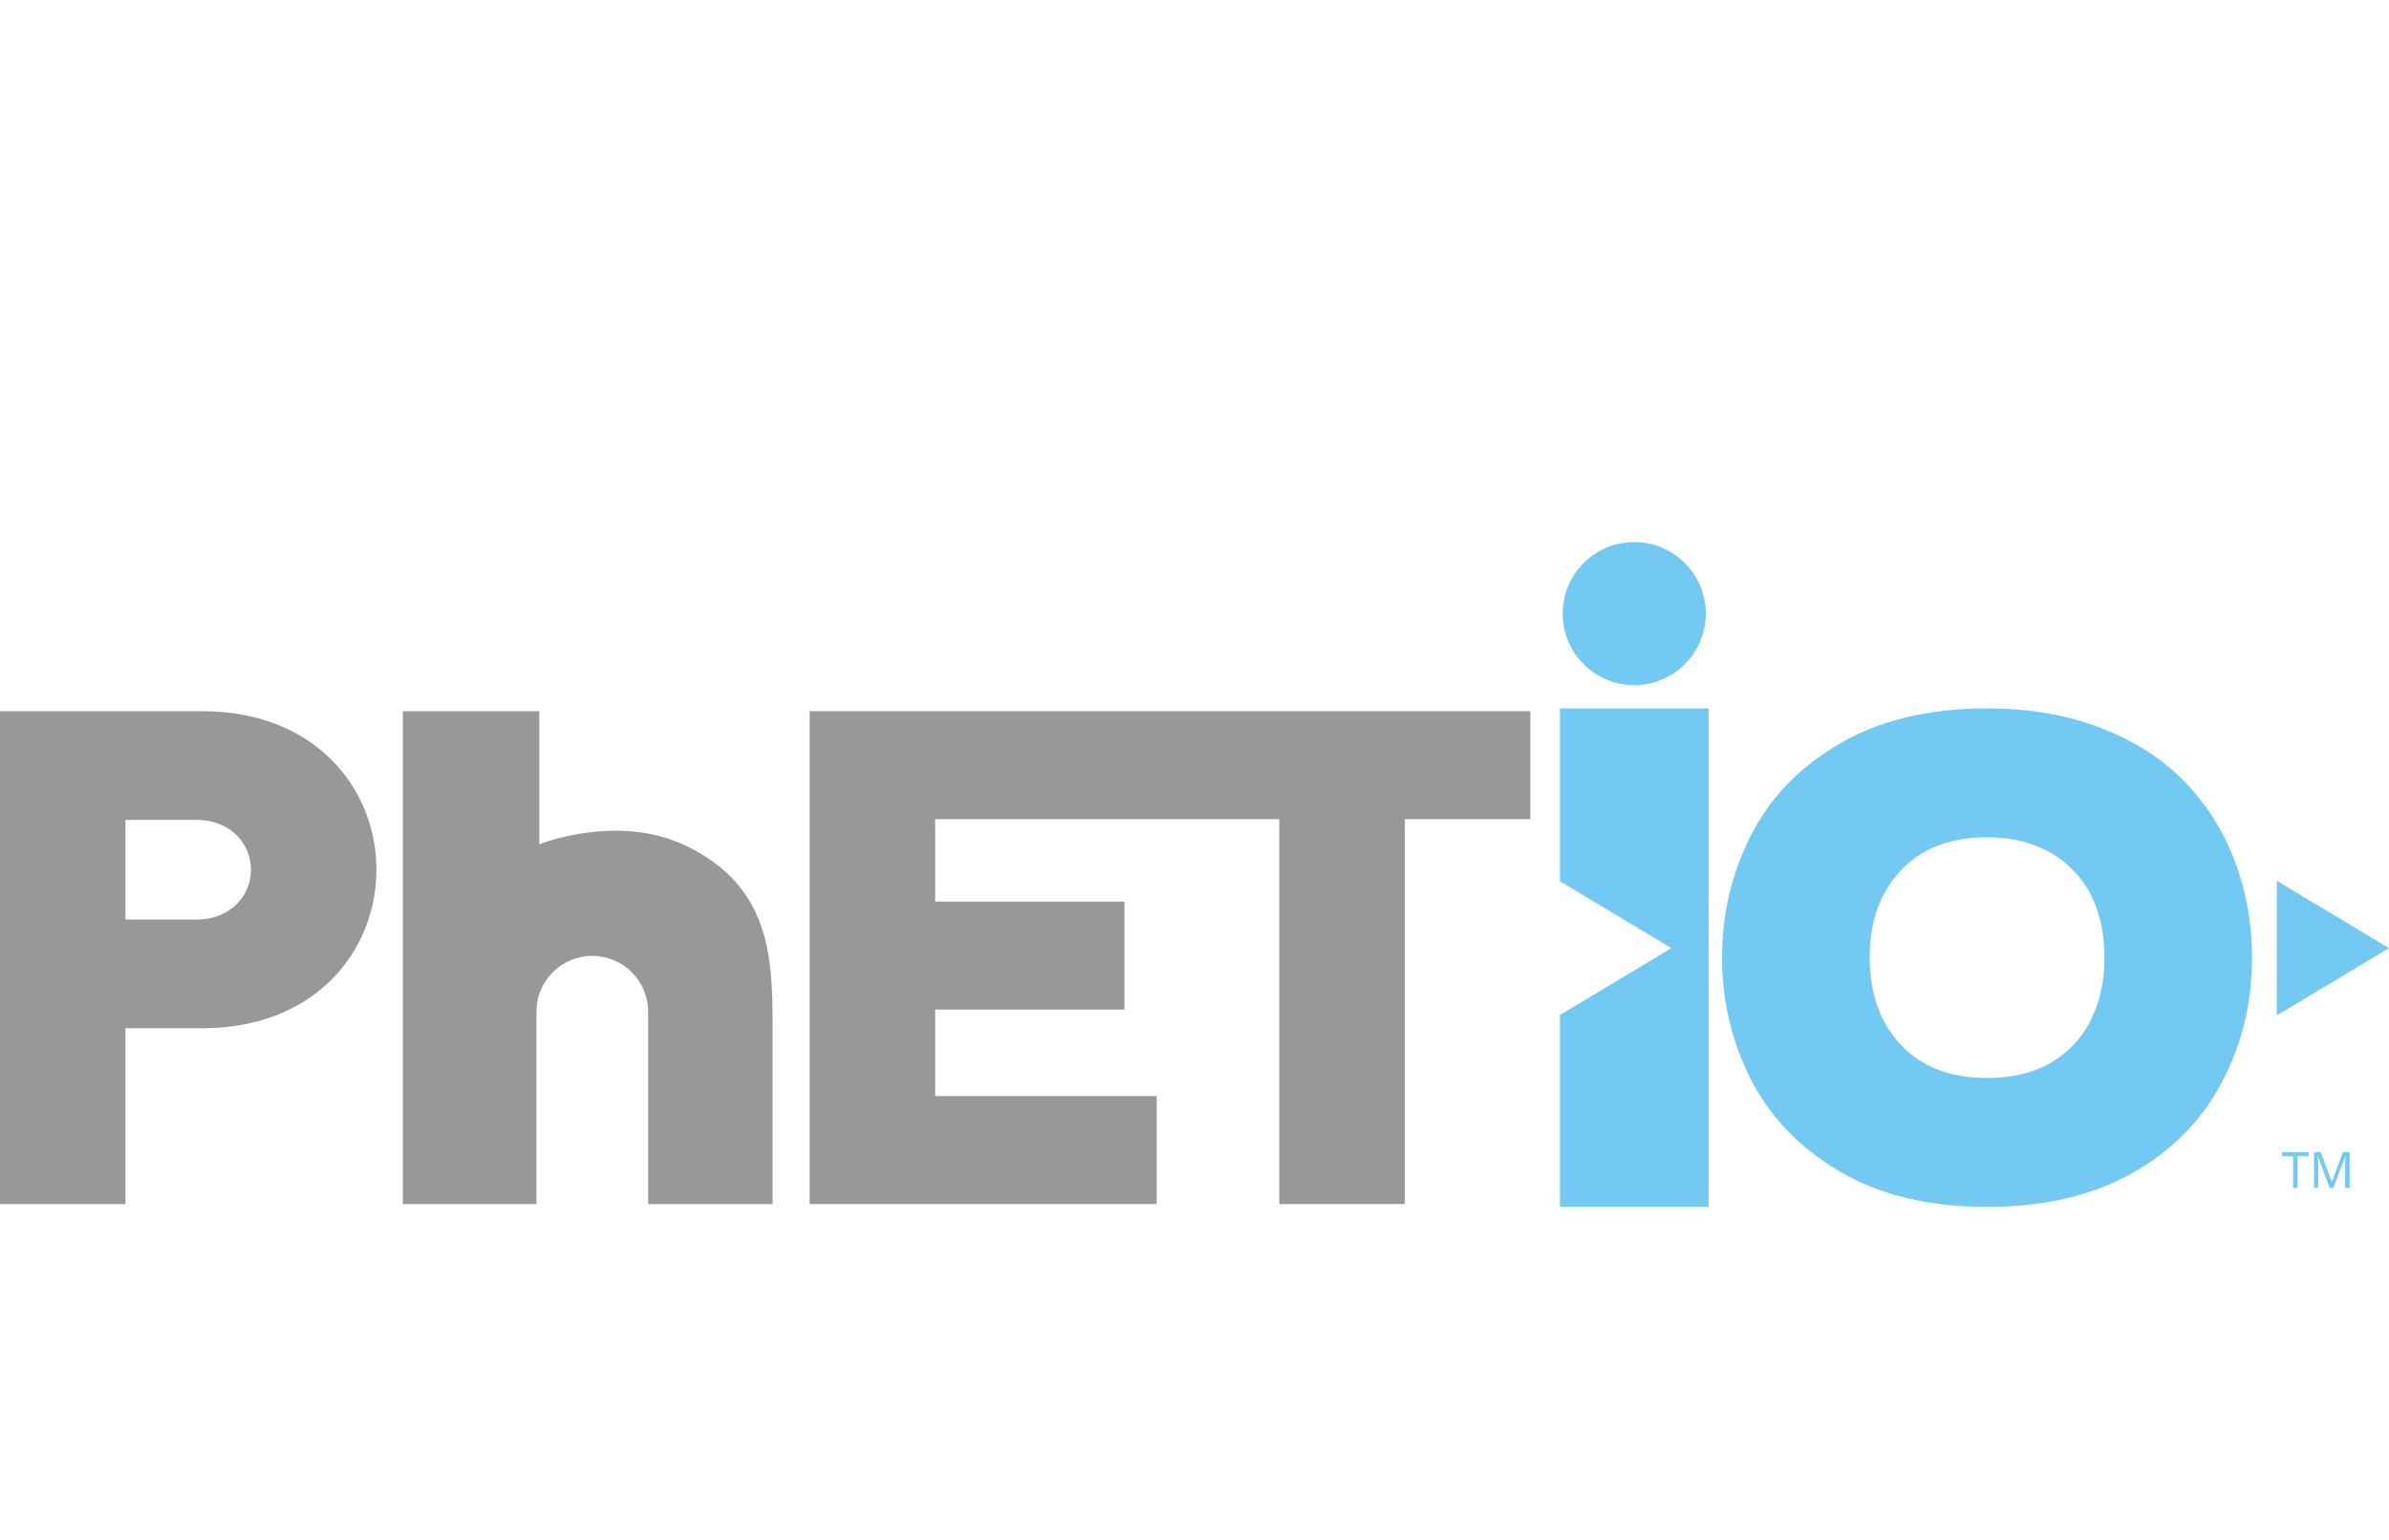
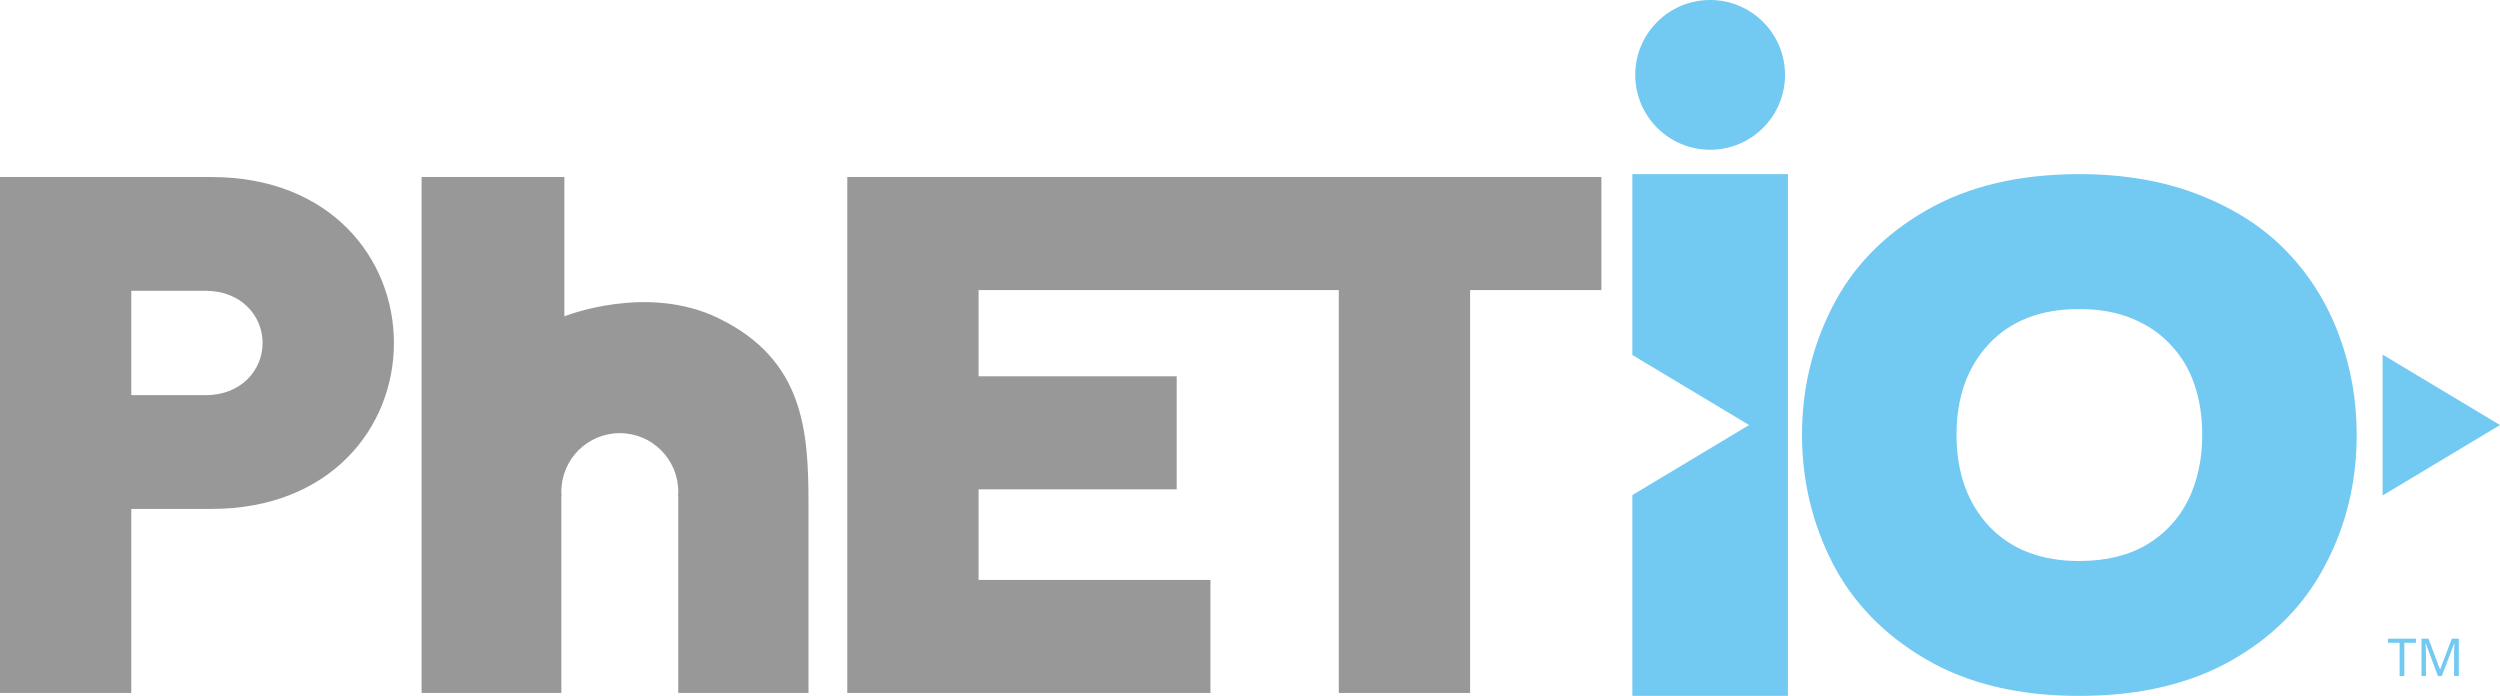
- <svg xmlns="http://www.w3.org/2000/svg" version="1.1" id="Layer_1" x="0px" y="0px" width="273.164px" height="176.034px" viewBox="115.92 132.26 273.164 76.034" enable-background="new 115.92 132.26 273.164 76.034" xml:space="preserve">
+ <svg xmlns="http://www.w3.org/2000/svg" version="1.1" id="Layer_1" x="0px" y="0px" width="273.164px" height="76.036px" viewBox="115.92 194.259 273.164 76.036" enable-background="new 115.92 194.259 273.164 76.036" xml:space="preserve">
  <g transform="translate(0,12)">
    <g transform="matrix(1 0 0 1 0 100)">
-       <polygon fill="#72C9F1" points="310.961,107.976 294.599,107.976 294.599,86.533 296.127,85.617 307.654,78.701 296.127,71.785   294.599,70.869 294.599,51.601 310.961,51.601  " />
-       <polygon fill="none" stroke="#72C9F1" stroke-width="0.637" stroke-miterlimit="3.864" points="310.961,107.976 294.599,107.976   294.599,86.533 296.127,85.617 307.654,78.701 296.127,71.785 294.599,70.869 294.599,51.601 310.961,51.601  " />
-       <path fill="#72C9F1" d="M356.867,79.77c0-2.06-0.294-3.935-0.877-5.625c-0.585-1.716-1.475-3.195-2.669-4.438   c-1.17-1.268-2.604-2.244-4.308-2.932c-1.703-0.712-3.673-1.069-5.908-1.069c-4.271,0-7.626,1.295-10.065,3.882   c-2.44,2.588-3.659,5.982-3.659,10.182c0,4.199,1.219,7.605,3.659,10.221c2.464,2.589,5.819,3.883,10.065,3.883   c2.921,0,5.412-0.596,7.471-1.783c2.06-1.215,3.622-2.879,4.691-4.992C356.333,84.958,356.867,82.515,356.867,79.77z    M373.107,79.77c0,5.123-1.144,9.838-3.432,14.143c-2.262,4.306-5.643,7.725-10.141,10.26s-9.977,3.804-16.43,3.804   c-6.533,0-12.061-1.32-16.584-3.962c-4.524-2.641-7.891-6.113-10.103-10.419c-2.187-4.305-3.278-8.912-3.278-13.825   c0-4.94,1.092-9.548,3.278-13.827c2.185-4.305,5.54-7.764,10.063-10.38c4.551-2.641,10.091-3.96,16.623-3.961   c4.879,0,9.225,0.753,13.038,2.259c3.836,1.505,6.987,3.552,9.454,6.14c2.465,2.563,4.332,5.56,5.604,8.993   C372.471,72.4,373.106,75.993,373.107,79.77z" />
-       <path fill="none" stroke="#72C9F1" stroke-width="0.637" stroke-miterlimit="3.864" d="M356.867,79.77   c0-2.06-0.294-3.935-0.877-5.625c-0.585-1.716-1.475-3.195-2.669-4.438c-1.17-1.268-2.604-2.244-4.308-2.932   c-1.703-0.712-3.673-1.069-5.908-1.069c-4.271,0-7.626,1.295-10.065,3.882c-2.44,2.588-3.659,5.982-3.659,10.182   c0,4.199,1.219,7.605,3.659,10.221c2.464,2.589,5.819,3.883,10.065,3.883c2.921,0,5.412-0.596,7.471-1.783   c2.06-1.215,3.622-2.879,4.691-4.992C356.333,84.958,356.867,82.515,356.867,79.77z M373.107,79.77   c0,5.123-1.144,9.838-3.432,14.143c-2.262,4.306-5.643,7.725-10.141,10.26s-9.977,3.804-16.43,3.804   c-6.533,0-12.061-1.32-16.584-3.962c-4.524-2.641-7.891-6.113-10.103-10.419c-2.187-4.305-3.278-8.912-3.278-13.825   c0-4.94,1.092-9.548,3.278-13.827c2.185-4.305,5.54-7.764,10.063-10.38c4.551-2.641,10.091-3.96,16.623-3.961   c4.879,0,9.225,0.753,13.038,2.259c3.836,1.505,6.987,3.552,9.454,6.14c2.465,2.563,4.332,5.56,5.604,8.993   C372.471,72.4,373.106,75.993,373.107,79.77z" />
-       <polygon fill="#72C9F1" points="376.812,71.94 378.299,72.832 388.08,78.701 378.299,84.568 376.812,85.461  " />
-       <polygon fill="none" stroke="#72C9F1" stroke-width="1.06" stroke-miterlimit="3.864" points="376.787,71.94 378.273,72.832   388.055,78.701 378.273,84.568 376.787,85.461  " />
-       <path fill="#989898" d="M144.614,69.734c0,2.929-2.296,5.701-6.232,5.701h-8.116V64.033h8.117   C142.318,64.033,144.614,66.804,144.614,69.734z M158.962,69.734c0-9.264-6.969-18.132-19.922-18.132h-23.12v56.374h14.346v-20.11   h8.773C151.993,87.865,158.962,78.998,158.962,69.734z" />
-       <polygon fill="#989898" points="248.18,107.976 208.5,107.976 208.5,51.601 247.854,51.601 290.896,51.601 290.896,63.954   276.551,63.954 276.551,107.976 262.203,107.976 262.203,63.954 248.18,63.954 222.846,63.954 222.846,73.375 244.491,73.375   244.491,85.727 222.846,85.727 222.846,95.625 248.18,95.625  " />
-       <circle fill="#72C9F1" cx="302.78" cy="40.441" r="8.181" />
-       <path fill="#989898" d="M194.44,67.033c-7.868-3.837-16.853-0.21-16.853-0.21V51.601h-15.601v56.374h15.271V86.457h0.024   c-0.012-0.158-0.024-0.317-0.024-0.48c0-3.528,2.861-6.389,6.388-6.389c3.525,0,6.386,2.86,6.386,6.389   c0,0.163-0.012,0.322-0.024,0.48h0.024v21.518h14.231c0,0,0,1.7,0-20.641C204.262,79.275,203.743,71.57,194.44,67.033z" />
-       <text transform="matrix(1 0 0 1 376.7871 106.123)" fill="#72C9F1" font-family="'ArialMT'" font-size="5.705">TM</text>
+       <polygon fill="#72C9F1" points="310.961,157.976 294.6,157.976 294.6,136.533 296.127,135.617 307.654,128.701 296.127,121.785     294.6,120.869 294.6,101.601 310.961,101.601   " />
+       <polygon fill="none" stroke="#72C9F1" stroke-width="0.637" stroke-miterlimit="3.864" points="310.961,157.976 294.6,157.976     294.6,136.533 296.127,135.617 307.654,128.701 296.127,121.785 294.6,120.869 294.6,101.601 310.961,101.601   " />
+       <path fill="#72C9F1" d="M356.867,129.77c0-2.06-0.294-3.935-0.877-5.625c-0.586-1.716-1.475-3.194-2.67-4.438    c-1.17-1.268-2.604-2.244-4.307-2.932c-1.703-0.712-3.674-1.068-5.908-1.068c-4.271,0-7.627,1.295-10.065,3.881    c-2.44,2.588-3.659,5.982-3.659,10.183c0,4.198,1.219,7.604,3.659,10.222c2.464,2.588,5.819,3.883,10.065,3.883    c2.92,0,5.412-0.597,7.471-1.783c2.06-1.215,3.622-2.879,4.691-4.992C356.333,134.958,356.867,132.515,356.867,129.77z     M373.107,129.77c0,5.123-1.145,9.838-3.433,14.144c-2.262,4.305-5.643,7.725-10.141,10.26s-9.978,3.804-16.431,3.804    c-6.533,0-12.061-1.319-16.584-3.962c-4.523-2.641-7.891-6.113-10.103-10.419c-2.187-4.306-3.278-8.912-3.278-13.825    c0-4.939,1.092-9.548,3.278-13.827c2.185-4.305,5.54-7.764,10.063-10.38c4.551-2.641,10.09-3.96,16.623-3.961    c4.879,0,9.225,0.753,13.037,2.259c3.836,1.505,6.987,3.552,9.455,6.14c2.465,2.563,4.331,5.561,5.604,8.994    C372.471,122.4,373.105,125.994,373.107,129.77z" />
+       <path fill="none" stroke="#72C9F1" stroke-width="0.637" stroke-miterlimit="3.864" d="M356.867,129.77    c0-2.06-0.294-3.935-0.877-5.625c-0.586-1.716-1.475-3.194-2.67-4.438c-1.17-1.268-2.604-2.244-4.307-2.932    c-1.703-0.712-3.674-1.068-5.908-1.068c-4.271,0-7.627,1.295-10.065,3.881c-2.44,2.588-3.659,5.982-3.659,10.183    c0,4.198,1.219,7.604,3.659,10.222c2.464,2.588,5.819,3.883,10.065,3.883c2.92,0,5.412-0.597,7.471-1.783    c2.06-1.215,3.622-2.879,4.691-4.992C356.333,134.958,356.867,132.515,356.867,129.77z M373.107,129.77    c0,5.123-1.145,9.838-3.433,14.144c-2.262,4.305-5.643,7.725-10.141,10.26s-9.978,3.804-16.431,3.804    c-6.533,0-12.061-1.319-16.584-3.962c-4.523-2.641-7.891-6.113-10.103-10.419c-2.187-4.306-3.278-8.912-3.278-13.825    c0-4.939,1.092-9.548,3.278-13.827c2.185-4.305,5.54-7.764,10.063-10.38c4.551-2.641,10.09-3.96,16.623-3.961    c4.879,0,9.225,0.753,13.037,2.259c3.836,1.505,6.987,3.552,9.455,6.14c2.465,2.563,4.331,5.561,5.604,8.994    C372.471,122.4,373.105,125.994,373.107,129.77z" />
+       <polygon fill="#72C9F1" points="376.812,121.94 378.299,122.832 388.08,128.701 378.299,134.568 376.812,135.46   " />
+       <polygon fill="none" stroke="#72C9F1" stroke-width="1.06" stroke-miterlimit="3.864" points="376.787,121.94 378.273,122.832     388.055,128.701 378.273,134.568 376.787,135.46   " />
+       <path fill="#989898" d="M144.613,119.734c0,2.93-2.295,5.701-6.231,5.701h-8.116v-11.402h8.117    C142.318,114.033,144.613,116.804,144.613,119.734z M158.962,119.734c0-9.264-6.969-18.132-19.922-18.132h-23.12v56.374h14.346    v-20.109h8.773C151.993,137.865,158.962,128.998,158.962,119.734z" />
+       <polygon fill="#989898" points="248.18,157.976 208.5,157.976 208.5,101.601 247.854,101.601 290.896,101.601 290.896,113.955     276.551,113.955 276.551,157.976 262.203,157.976 262.203,113.955 248.18,113.955 222.846,113.955 222.846,123.375     244.491,123.375 244.491,135.727 222.846,135.727 222.846,145.625 248.18,145.625   " />
+       <circle fill="#72C9F1" cx="302.779" cy="90.441" r="8.182" />
+       <path fill="#989898" d="M194.439,117.033c-7.867-3.837-16.853-0.209-16.853-0.209v-15.223h-15.601v56.374h15.271v-21.519h0.024    c-0.012-0.158-0.024-0.316-0.024-0.479c0-3.528,2.861-6.39,6.388-6.39c3.525,0,6.387,2.861,6.387,6.39    c0,0.163-0.012,0.321-0.024,0.479h0.024v21.519h14.23c0,0,0,1.7,0-20.642C204.262,129.275,203.743,121.57,194.439,117.033z" />
+       <text transform="matrix(1 0 0 1 376.7871 156.1226)" fill="#72C9F1" font-family="'ArialMT'" font-size="5.705">TM</text>
    </g>
  </g>
</svg>
